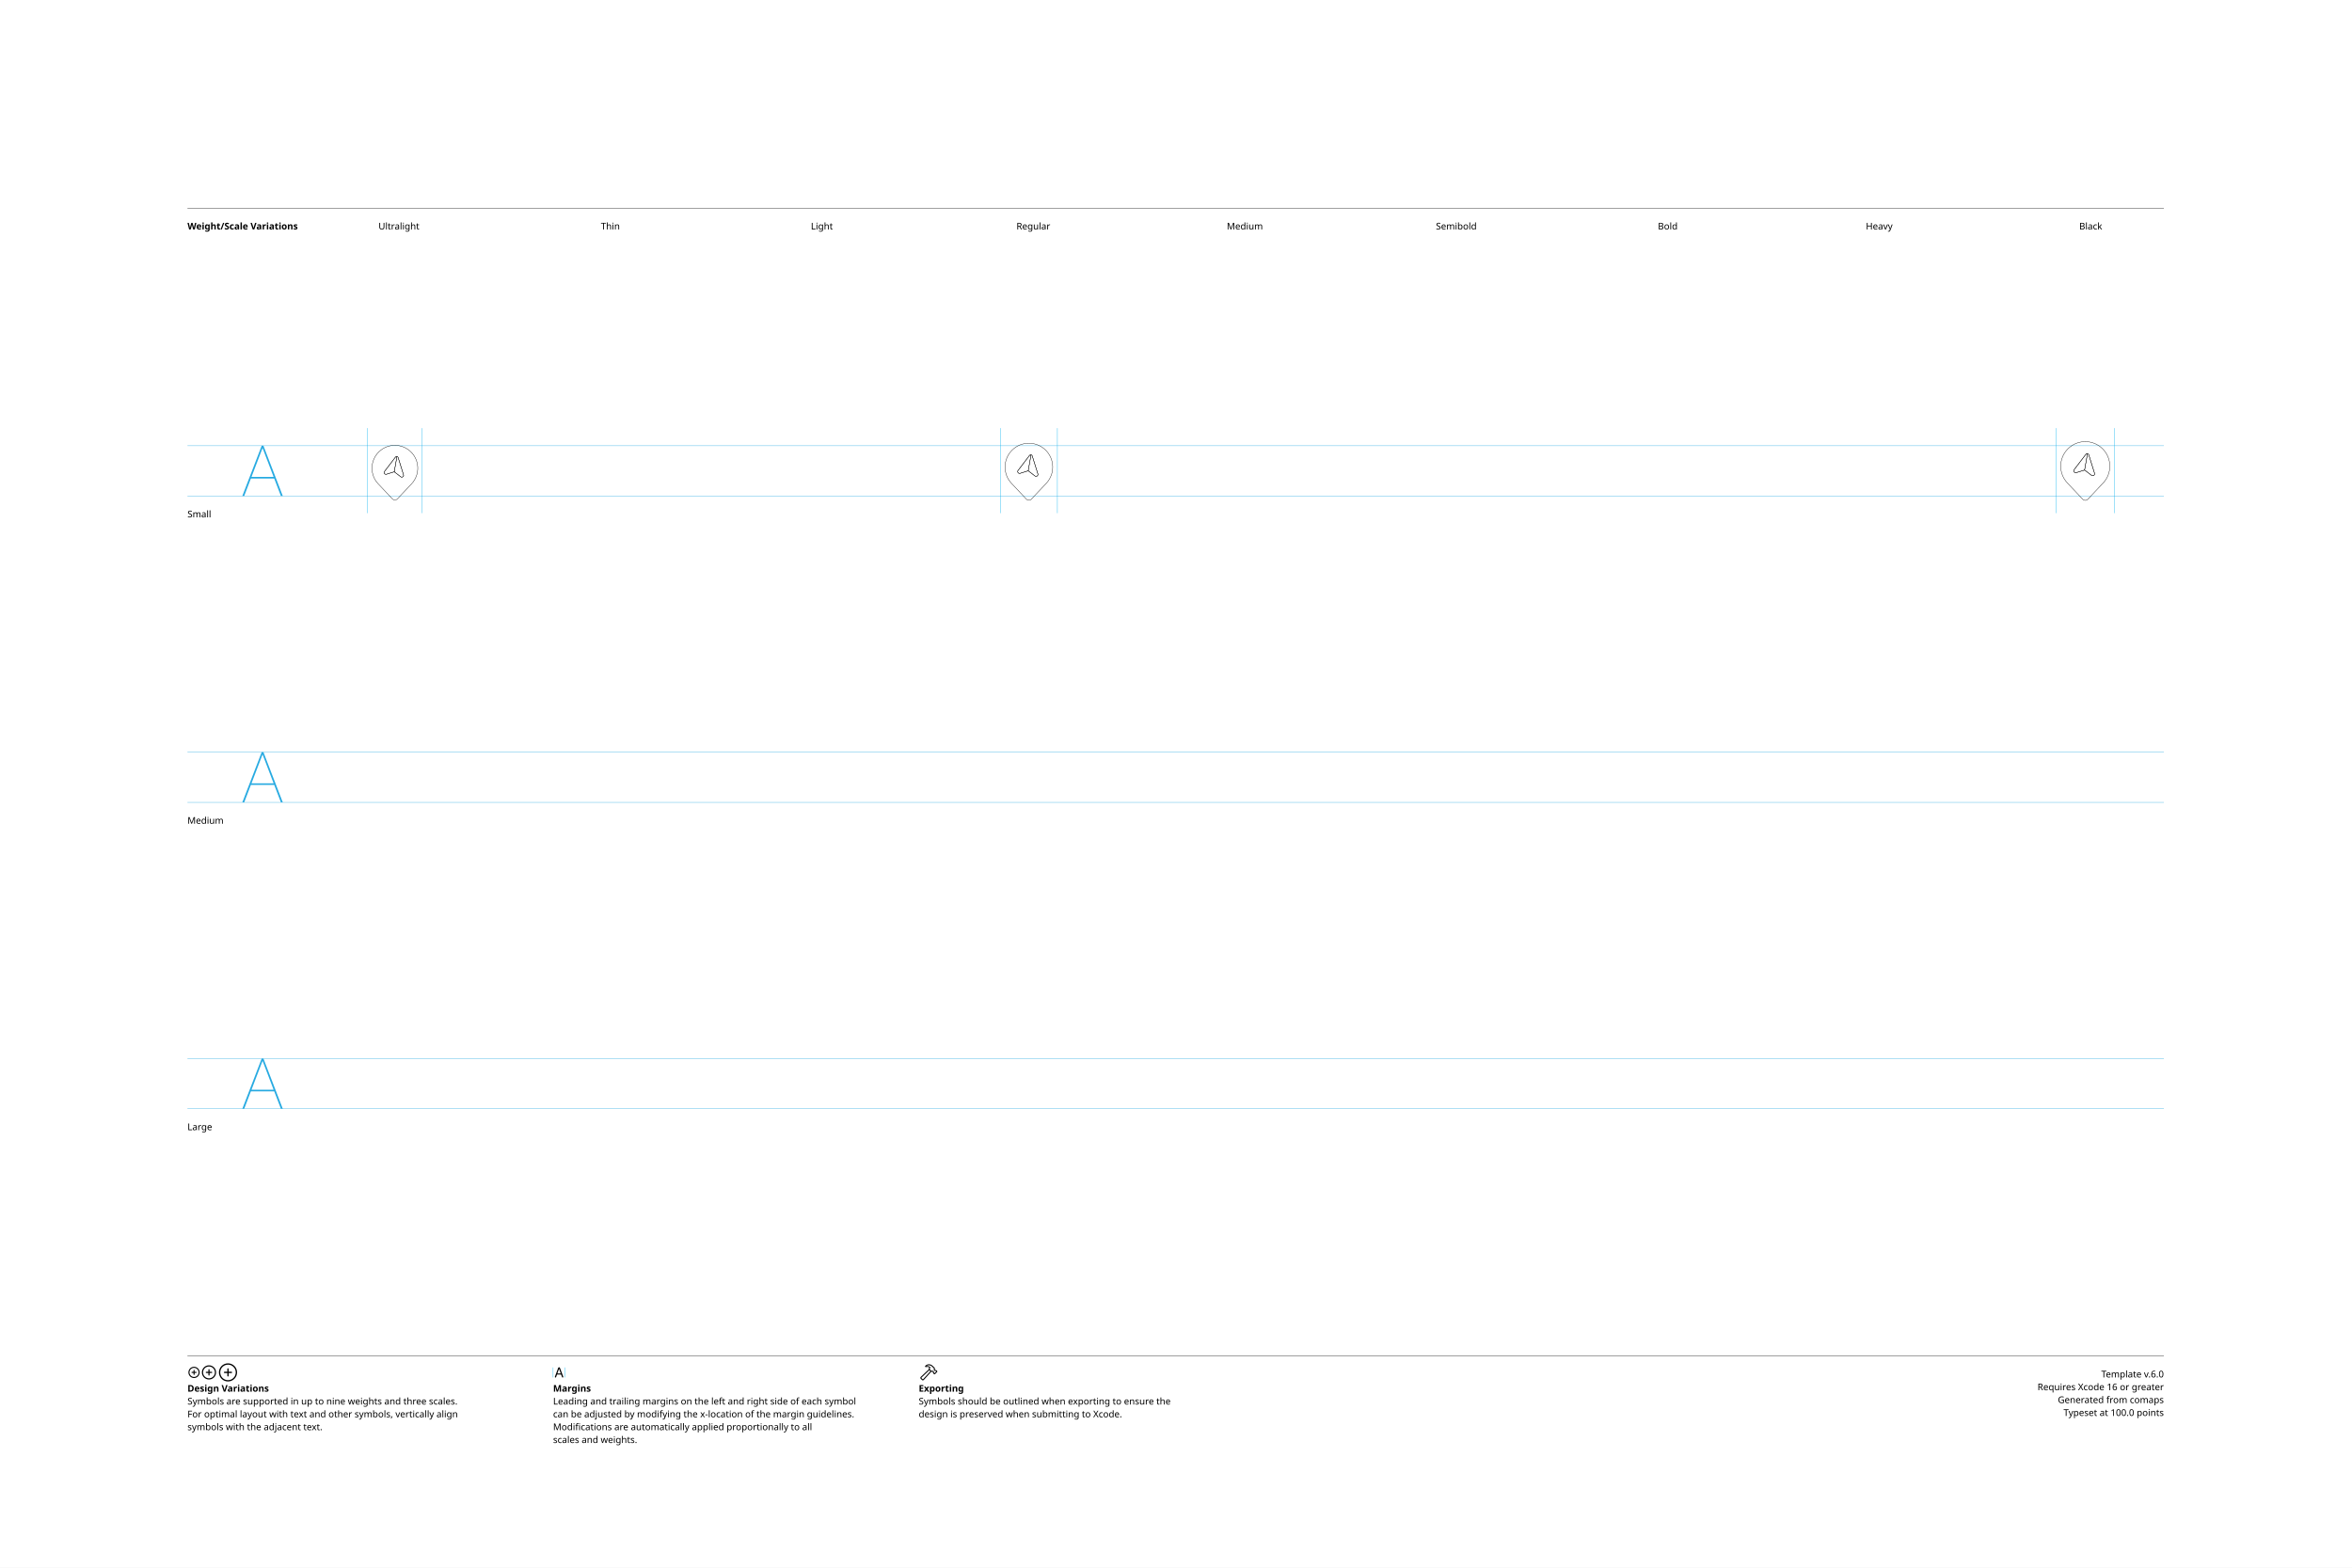
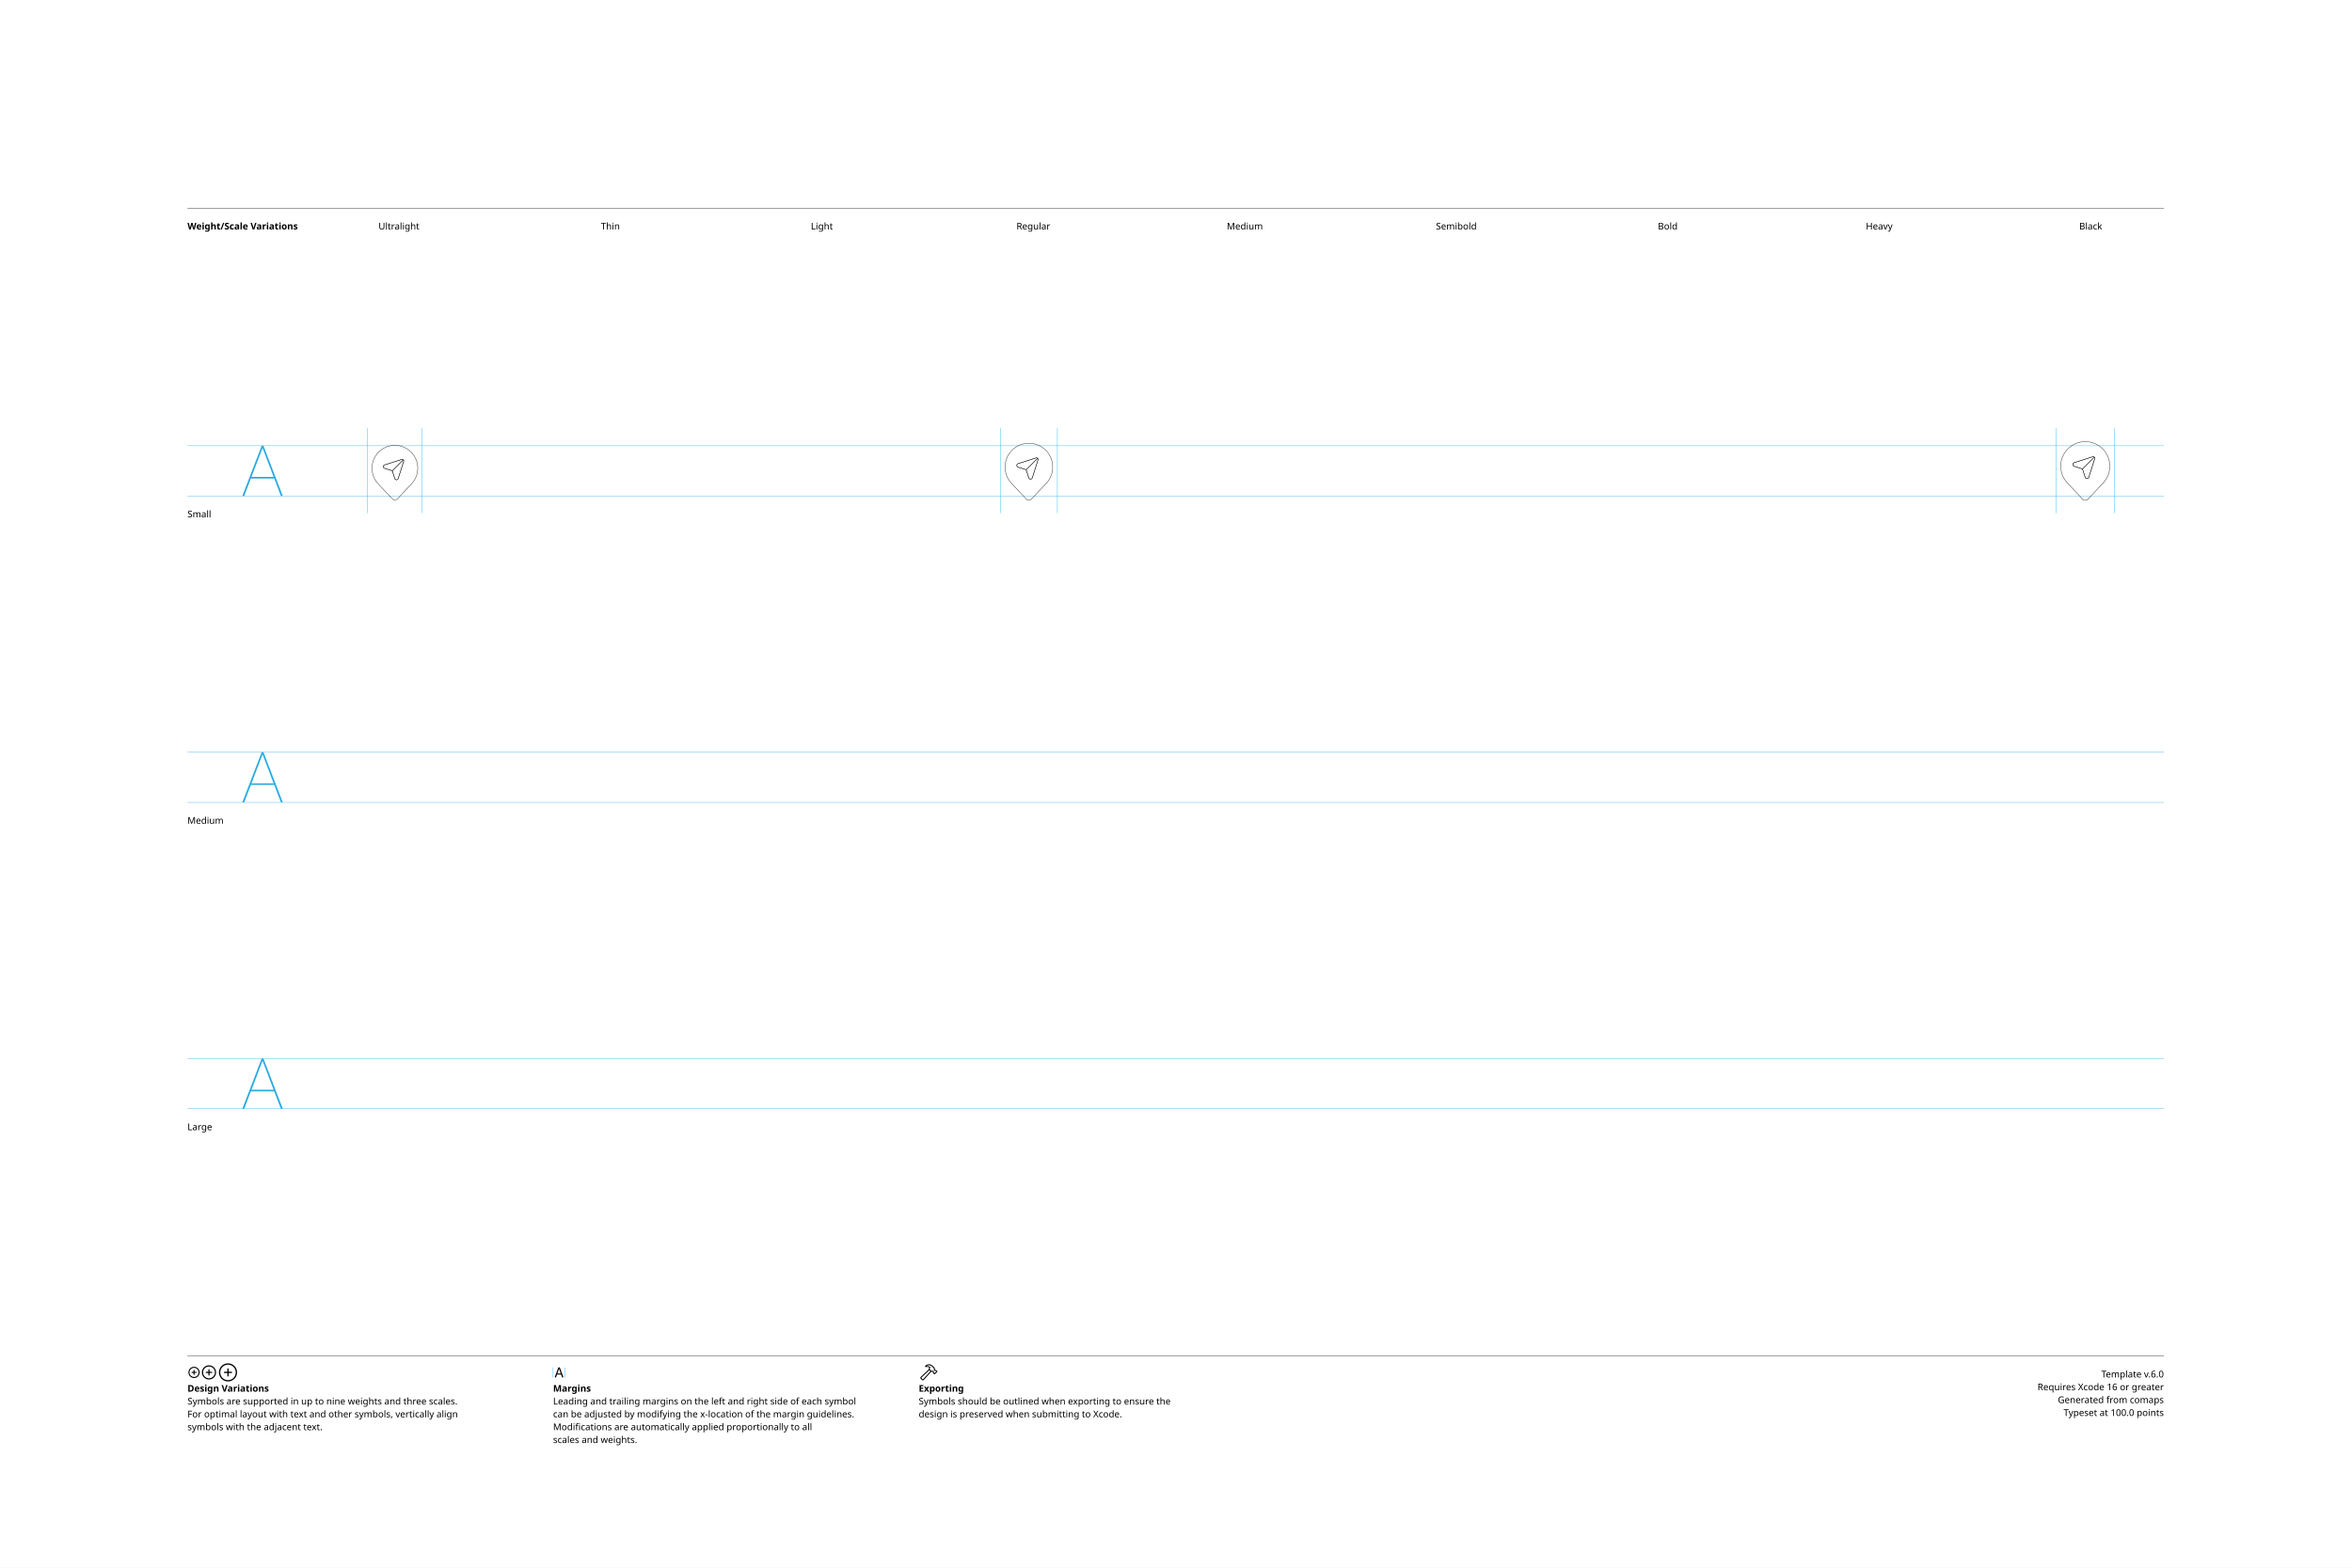
<svg xmlns="http://www.w3.org/2000/svg" version="1.1" viewBox="0 0 3300 2200">
  <style>.defaults {-sfsymbols-wiggle-style:clockwise;-sfsymbols-rotates-clockwise:true}

.monochrome-0 {-sfsymbols-motion-group:0}
.monochrome-1 {-sfsymbols-motion-group:0}
.monochrome-2 {-sfsymbols-motion-group:0}

.multicolor-0:custom {fill:#0F8B7E;-sfsymbols-motion-group:0}
.multicolor-1:custom {fill:#FFFFFF;-sfsymbols-motion-group:0}
.multicolor-2:custom {fill:#CFE5DF;-sfsymbols-motion-group:0}

.hierarchical-0:primary {-sfsymbols-motion-group:0}
.hierarchical-1:secondary {-sfsymbols-motion-group:0}
.hierarchical-2:secondary {-sfsymbols-motion-group:0}

.SFSymbolsPreviewWireframe {fill:none;opacity:1.0;stroke:black;stroke-width:0.5}
</style>
  <g id="Notes">
    <rect height="2200" id="artboard" style="fill:white;opacity:1" width="3300" x="0" y="0" />
    <line style="fill:none;stroke:black;opacity:1;stroke-width:0.5;" x1="263" x2="3036" y1="292" y2="292" />
    <text style="stroke:none;fill:black;font-family:sans-serif;font-size:13;font-weight:bold;" transform="matrix(1 0 0 1 263 322)">Weight/Scale Variations</text>
    <text style="stroke:none;fill:black;font-family:sans-serif;font-size:13;text-anchor:middle;" transform="matrix(1 0 0 1 559.711 322)">Ultralight</text>
    <text style="stroke:none;fill:black;font-family:sans-serif;font-size:13;text-anchor:middle;" transform="matrix(1 0 0 1 856.422 322)">Thin</text>
    <text style="stroke:none;fill:black;font-family:sans-serif;font-size:13;text-anchor:middle;" transform="matrix(1 0 0 1 1153.13 322)">Light</text>
    <text style="stroke:none;fill:black;font-family:sans-serif;font-size:13;text-anchor:middle;" transform="matrix(1 0 0 1 1449.84 322)">Regular</text>
    <text style="stroke:none;fill:black;font-family:sans-serif;font-size:13;text-anchor:middle;" transform="matrix(1 0 0 1 1746.56 322)">Medium</text>
    <text style="stroke:none;fill:black;font-family:sans-serif;font-size:13;text-anchor:middle;" transform="matrix(1 0 0 1 2043.27 322)">Semibold</text>
    <text style="stroke:none;fill:black;font-family:sans-serif;font-size:13;text-anchor:middle;" transform="matrix(1 0 0 1 2339.98 322)">Bold</text>
    <text style="stroke:none;fill:black;font-family:sans-serif;font-size:13;text-anchor:middle;" transform="matrix(1 0 0 1 2636.69 322)">Heavy</text>
    <text style="stroke:none;fill:black;font-family:sans-serif;font-size:13;text-anchor:middle;" transform="matrix(1 0 0 1 2933.4 322)">Black</text>
    <line style="fill:none;stroke:black;opacity:1;stroke-width:0.5;" x1="263" x2="3036" y1="1903" y2="1903" />
    <g transform="matrix(0.2 0 0 0.2 263 1933)">
      <path d="m46.24 4.15c21.777 0 39.453-17.627 39.453-39.404s-17.676-39.404-39.453-39.404c-21.729 0-39.404 17.627-39.404 39.404s17.676 39.404 39.404 39.404Zm0-7.422c-17.676 0-31.934-14.307-31.934-31.982s14.258-31.982 31.934-31.982 31.982 14.307 31.982 31.982-14.307 31.982-31.982 31.982Zm-17.969-31.982c0 2.148 1.514 3.613 3.76 3.613h10.498v10.596c0 2.197 1.465 3.711 3.613 3.711 2.246 0 3.711-1.514 3.711-3.711v-10.596h10.596c2.197 0 3.711-1.465 3.711-3.613 0-2.197-1.514-3.711-3.711-3.711h-10.596v-10.547c0-2.246-1.465-3.76-3.711-3.76-2.148 0-3.613 1.514-3.613 3.76v10.547h-10.498c-2.246 0-3.76 1.514-3.76 3.711Z" />
    </g>
    <g transform="matrix(0.2 0 0 0.2 281.506 1933)">
      <path d="m58.545 14.551c27.49 0 49.805-22.314 49.805-49.805s-22.314-49.805-49.805-49.805-49.805 22.314-49.805 49.805 22.314 49.805 49.805 49.805Zm0-8.301c-22.949 0-41.504-18.555-41.504-41.504s18.555-41.504 41.504-41.504 41.504 18.555 41.504 41.504-18.555 41.504-41.504 41.504Zm-22.656-41.504c0 2.393 1.66 4.004 4.15 4.004h14.355v14.404c0 2.441 1.66 4.15 4.053 4.15 2.441 0 4.15-1.66 4.15-4.15v-14.404h14.404c2.441 0 4.15-1.611 4.15-4.004 0-2.441-1.709-4.15-4.15-4.15h-14.404v-14.355c0-2.49-1.709-4.199-4.15-4.199-2.393 0-4.053 1.709-4.053 4.199v14.355h-14.355c-2.49 0-4.15 1.709-4.15 4.15Z" />
    </g>
    <g transform="matrix(0.2 0 0 0.2 304.924 1933)">
      <path d="m74.853 28.32c35.107 0 63.623-28.467 63.623-63.574s-28.516-63.623-63.623-63.623-63.574 28.516-63.574 63.623 28.467 63.574 63.574 63.574Zm0-9.082c-30.127 0-54.492-24.365-54.492-54.492s24.365-54.492 54.492-54.492 54.492 24.365 54.492 54.492-24.365 54.492-54.492 54.492Zm-28.857-54.492c0 2.588 1.855 4.395 4.59 4.395h19.727v19.775c0 2.686 1.855 4.59 4.443 4.59 2.686 0 4.541-1.855 4.541-4.59v-19.775h19.775c2.686 0 4.59-1.807 4.59-4.395 0-2.734-1.855-4.59-4.59-4.59h-19.775v-19.727c0-2.734-1.855-4.639-4.541-4.639-2.588 0-4.443 1.904-4.443 4.639v19.727h-19.727c-2.734 0-4.59 1.855-4.59 4.59Z" />
    </g>
    <text style="stroke:none;fill:black;font-family:sans-serif;font-size:13;font-weight:bold;" transform="matrix(1 0 0 1 263 1953)">Design Variations</text>
    <text style="stroke:none;fill:black;font-family:sans-serif;font-size:13;" transform="matrix(1 0 0 1 263 1971)">Symbols are supported in up to nine weights and three scales.</text>
    <text style="stroke:none;fill:black;font-family:sans-serif;font-size:13;" transform="matrix(1 0 0 1 263 1989)">For optimal layout with text and other symbols, vertically align</text>
    <text style="stroke:none;fill:black;font-family:sans-serif;font-size:13;" transform="matrix(1 0 0 1 263 2007)">symbols with the adjacent text.</text>
    <line style="fill:none;stroke:#00AEEF;stroke-width:0.5;opacity:1.0;" x1="776" x2="776" y1="1919" y2="1933" />
    <g transform="matrix(0.2 0 0 0.2 776 1933)">
      <path d="m16.553 0.781c2.588 0 3.857-0.977 4.785-3.711l6.299-17.236h28.809l6.299 17.236c0.928 2.734 2.197 3.711 4.736 3.711 2.588 0 4.248-1.562 4.248-4.004 0-0.83-0.146-1.611-0.537-2.637l-22.9-60.986c-1.123-2.979-3.125-4.492-6.25-4.492-3.027 0-5.078 1.465-6.152 4.443l-22.9 61.084c-0.391 1.025-0.537 1.807-0.537 2.637 0 2.441 1.562 3.955 4.102 3.955Zm13.477-28.369 11.865-32.861h0.244l11.865 32.861Z" />
    </g>
    <line style="fill:none;stroke:#00AEEF;stroke-width:0.5;opacity:1.0;" x1="792.836" x2="792.836" y1="1919" y2="1933" />
    <text style="stroke:none;fill:black;font-family:sans-serif;font-size:13;font-weight:bold;" transform="matrix(1 0 0 1 776 1953)">Margins</text>
    <text style="stroke:none;fill:black;font-family:sans-serif;font-size:13;" transform="matrix(1 0 0 1 776 1971)">Leading and trailing margins on the left and right side of each symbol</text>
    <text style="stroke:none;fill:black;font-family:sans-serif;font-size:13;" transform="matrix(1 0 0 1 776 1989)">can be adjusted by modifying the x-location of the margin guidelines.</text>
    <text style="stroke:none;fill:black;font-family:sans-serif;font-size:13;" transform="matrix(1 0 0 1 776 2007)">Modifications are automatically applied proportionally to all</text>
    <text style="stroke:none;fill:black;font-family:sans-serif;font-size:13;" transform="matrix(1 0 0 1 776 2025)">scales and weights.</text>
    <g transform="matrix(0.2 0 0 0.2 1289 1933)">
      <path d="m14.209 9.326 8.496 8.545c4.297 4.346 9.229 4.053 13.867-1.074l53.467-58.935-4.834-4.883-53.076 58.398c-1.758 2.002-3.418 2.49-5.762 0.146l-5.859-5.811c-2.344-2.295-1.807-4.004 0.195-5.811l57.373-54.004-4.883-4.834-57.959 54.443c-4.932 4.59-5.322 9.473-1.025 13.818Zm32.08-90.967c-2.1 2.051-2.246 4.932-1.074 6.885 1.172 1.807 3.467 2.979 6.689 2.148 7.324-1.709 14.941-2.002 22.07 2.686l-2.93 7.275c-1.709 4.15-0.83 7.08 1.855 9.814l11.475 11.572c2.441 2.441 4.492 2.539 7.324 2.051l5.322-0.977 3.32 3.369-0.195 2.783c-0.195 2.49 0.439 4.395 2.881 6.787l3.809 3.711c2.393 2.393 5.469 2.539 7.812 0.195l14.551-14.6c2.344-2.344 2.246-5.322-0.146-7.715l-3.857-3.809c-2.393-2.393-4.248-3.174-6.641-2.979l-2.881 0.244-3.223-3.174 1.221-5.615c0.635-2.832-0.146-5.029-3.076-7.959l-10.986-10.938c-16.699-16.602-38.867-16.211-53.32-1.758Zm7.471 1.855c12.158-8.887 28.613-7.373 39.746 3.76l12.158 12.06c1.172 1.172 1.367 2.1 1.025 3.809l-1.611 7.422 7.52 7.422 4.932-0.293c1.27-0.049 1.66 0.049 2.637 1.025l2.881 2.881-12.207 12.207-2.881-2.881c-0.977-0.977-1.123-1.367-1.074-2.686l0.342-4.883-7.471-7.422-7.617 1.27c-1.611 0.342-2.344 0.195-3.564-0.977l-10.01-10.01c-1.27-1.172-1.416-2.002-0.635-3.857l4.395-10.449c-7.812-7.275-17.969-10.4-28.125-7.422-0.781 0.195-1.074-0.439-0.439-0.977Z" />
    </g>
    <text style="stroke:none;fill:black;font-family:sans-serif;font-size:13;font-weight:bold;" transform="matrix(1 0 0 1 1289 1953)">Exporting</text>
    <text style="stroke:none;fill:black;font-family:sans-serif;font-size:13;" transform="matrix(1 0 0 1 1289 1971)">Symbols should be outlined when exporting to ensure the</text>
    <text style="stroke:none;fill:black;font-family:sans-serif;font-size:13;" transform="matrix(1 0 0 1 1289 1989)">design is preserved when submitting to Xcode.</text>
    <text id="template-version" style="stroke:none;fill:black;font-family:sans-serif;font-size:13;text-anchor:end;" transform="matrix(1 0 0 1 3036 1933)">Template v.6.0</text>
    <text style="stroke:none;fill:black;font-family:sans-serif;font-size:13;text-anchor:end;" transform="matrix(1 0 0 1 3036 1951)">Requires Xcode 16 or greater</text>
    <text id="descriptive-name" style="stroke:none;fill:black;font-family:sans-serif;font-size:13;text-anchor:end;" transform="matrix(1 0 0 1 3036 1969)">Generated from comaps</text>
    <text style="stroke:none;fill:black;font-family:sans-serif;font-size:13;text-anchor:end;" transform="matrix(1 0 0 1 3036 1987)">Typeset at 100.0 points</text>
    <text style="stroke:none;fill:black;font-family:sans-serif;font-size:13;" transform="matrix(1 0 0 1 263 726)">Small</text>
    <text style="stroke:none;fill:black;font-family:sans-serif;font-size:13;" transform="matrix(1 0 0 1 263 1156)">Medium</text>
    <text style="stroke:none;fill:black;font-family:sans-serif;font-size:13;" transform="matrix(1 0 0 1 263 1586)">Large</text>
  </g>
  <g id="Guides">
    <g id="H-reference" style="fill:#27AAE1;stroke:none;" transform="matrix(1 0 0 1 339 696)">
      <path d="M0.994 0L3.638 0L29.328-67.132L30.03-67.132L30.03-70.459L28.123-70.459ZM11.688-24.48L46.981-24.48L46.231-26.729L12.438-26.729ZM55.12 0L57.764 0L30.638-70.459L29.433-70.459L29.433-67.132Z" />
    </g>
    <line id="Baseline-S" style="fill:none;stroke:#27AAE1;opacity:1;stroke-width:0.5;" x1="263" x2="3036" y1="696" y2="696" />
    <line id="Capline-S" style="fill:none;stroke:#27AAE1;opacity:1;stroke-width:0.5;" x1="263" x2="3036" y1="625.541" y2="625.541" />
    <g id="H-reference" style="fill:#27AAE1;stroke:none;" transform="matrix(1 0 0 1 339 1126)">
      <path d="M0.994 0L3.638 0L29.328-67.132L30.03-67.132L30.03-70.459L28.123-70.459ZM11.688-24.48L46.981-24.48L46.231-26.729L12.438-26.729ZM55.12 0L57.764 0L30.638-70.459L29.433-70.459L29.433-67.132Z" />
    </g>
    <line id="Baseline-M" style="fill:none;stroke:#27AAE1;opacity:1;stroke-width:0.5;" x1="263" x2="3036" y1="1126" y2="1126" />
    <line id="Capline-M" style="fill:none;stroke:#27AAE1;opacity:1;stroke-width:0.5;" x1="263" x2="3036" y1="1055.54" y2="1055.54" />
    <g id="H-reference" style="fill:#27AAE1;stroke:none;" transform="matrix(1 0 0 1 339 1556)">
      <path d="M0.994 0L3.638 0L29.328-67.132L30.03-67.132L30.03-70.459L28.123-70.459ZM11.688-24.48L46.981-24.48L46.231-26.729L12.438-26.729ZM55.12 0L57.764 0L30.638-70.459L29.433-70.459L29.433-67.132Z" />
    </g>
    <line id="Baseline-L" style="fill:none;stroke:#27AAE1;opacity:1;stroke-width:0.5;" x1="263" x2="3036" y1="1556" y2="1556" />
    <line id="Capline-L" style="fill:none;stroke:#27AAE1;opacity:1;stroke-width:0.5;" x1="263" x2="3036" y1="1485.54" y2="1485.54" />
    <line id="right-margin-Black-S" style="fill:none;stroke:#00AEEF;stroke-width:0.5;opacity:1.0;" x1="2966.97" x2="2966.97" y1="600.785" y2="720.121" />
    <line id="left-margin-Black-S" style="fill:none;stroke:#00AEEF;stroke-width:0.5;opacity:1.0;" x1="2884.57" x2="2884.57" y1="600.785" y2="720.121" />
    <line id="right-margin-Regular-S" style="fill:none;stroke:#00AEEF;stroke-width:0.5;opacity:1.0;" x1="1483.58" x2="1483.58" y1="600.785" y2="720.121" />
    <line id="left-margin-Regular-S" style="fill:none;stroke:#00AEEF;stroke-width:0.5;opacity:1.0;" x1="1403.58" x2="1403.58" y1="600.785" y2="720.121" />
    <line id="right-margin-Ultralight-S" style="fill:none;stroke:#00AEEF;stroke-width:0.5;opacity:1.0;" x1="592.45" x2="592.45" y1="600.785" y2="720.121" />
    <line id="left-margin-Ultralight-S" style="fill:none;stroke:#00AEEF;stroke-width:0.5;opacity:1.0;" x1="515.65" x2="515.65" y1="600.785" y2="720.121" />
  </g>
  <g id="Symbols">
    <g id="Black-S" transform="matrix(1 0 0 1 2884.57 696)">
-       <path class="monochrome-0 multicolor-0:custom hierarchical-0:primary SFSymbolsPreviewWireframe" d="M66.26 -18.17L44.78 4.63C43.85 5.62 42.56 6.18 41.2 6.18C39.84 6.18 38.55 5.62 37.62 4.63L16.14 -18.17C3.27 -31.82 3.69 -53.25 17.09 -66.39C30.48 -79.52 51.92 -79.52 65.31 -66.39C78.71 -53.25 79.13 -31.82 66.26 -18.17ZM25.59 -36.92C24.88 -35.98 24.85 -34.69 25.53 -33.72C26.2 -32.76 27.42 -32.34 28.55 -32.69L39.51 -36.14C39.97 -36.29 40.47 -36.2 40.86 -35.91L49.97 -28.92C50.91 -28.21 52.19 -28.18 53.16 -28.86C54.12 -29.53 54.54 -30.75 54.2 -31.87L46.05 -57.97C45.8 -58.76 45.14 -59.35 44.32 -59.49C43.51 -59.63 42.68 -59.31 42.18 -58.65Z" />
-       <path class="monochrome-1 multicolor-1:custom hierarchical-1:secondary SFSymbolsPreviewWireframe" d="M40.21 -36.19C39.98 -36.23 39.74 -36.21 39.51 -36.14L28.55 -32.69C27.42 -32.34 26.2 -32.76 25.53 -33.72C24.85 -34.69 24.88 -35.98 25.59 -36.92L42.18 -58.65C42.68 -59.31 43.51 -59.63 44.32 -59.49Z" />
-       <path class="monochrome-2 multicolor-2:custom hierarchical-2:secondary SFSymbolsPreviewWireframe" d="M44.32 -59.49C45.14 -59.35 45.8 -58.76 46.05 -57.97L54.2 -31.87C54.54 -30.75 54.12 -29.53 53.16 -28.86C52.19 -28.18 50.91 -28.21 49.97 -28.92L40.86 -35.91C40.67 -36.05 40.45 -36.15 40.21 -36.19Z" />
+       <path class="monochrome-0 multicolor-0:custom hierarchical-0:primary SFSymbolsPreviewWireframe" d="M66.26 -18.17L44.78 4.63C43.85 5.62 42.56 6.18 41.2 6.18C39.84 6.18 38.55 5.62 37.62 4.63L16.14 -18.17C3.27 -31.82 3.69 -53.25 17.09 -66.39C30.48 -79.52 51.92 -79.52 65.31 -66.39C78.71 -53.25 79.13 -31.82 66.26 -18.17ZM25.62 -46.75C24.5 -46.39 23.74 -45.34 23.74 -44.17C23.75 -42.99 24.51 -41.95 25.63 -41.59L36.58 -38.13C37.04 -37.99 37.4 -37.63 37.55 -37.17L41.01 -26.21C41.37 -25.09 42.41 -24.33 43.59 -24.33C44.77 -24.33 45.81 -25.09 46.17 -26.21L54.45 -52.26C54.7 -53.05 54.49 -53.91 53.91 -54.5C53.32 -55.08 52.46 -55.29 51.67 -55.04Z" />
+       <path class="monochrome-1 multicolor-1:custom hierarchical-1:secondary SFSymbolsPreviewWireframe" d="M37.18 -37.77C37.01 -37.94 36.81 -38.06 36.58 -38.13L25.63 -41.59C24.51 -41.95 23.75 -42.99 23.74 -44.17C23.74 -45.34 24.5 -46.39 25.62 -46.75L51.67 -55.04C52.46 -55.29 53.33 -55.08 53.91 -54.49Z" />
+       <path class="monochrome-2 multicolor-2:custom hierarchical-2:secondary SFSymbolsPreviewWireframe" d="M53.91 -54.49C54.49 -53.91 54.7 -53.05 54.45 -52.26L46.17 -26.21C45.81 -25.09 44.77 -24.33 43.59 -24.33C42.41 -24.33 41.37 -25.09 41.01 -26.21L37.55 -37.17C37.48 -37.4 37.35 -37.6 37.18 -37.77Z" />
    </g>
    <g id="Regular-S" transform="matrix(1 0 0 1 1403.58 696)">
-       <path class="monochrome-0 multicolor-0:custom hierarchical-0:primary SFSymbolsPreviewWireframe" d="M64.33 -17.64L43.48 4.5C42.58 5.46 41.32 6 40 6C38.68 6 37.42 5.46 36.52 4.5L15.67 -17.64C3.19 -30.89 3.6 -51.69 16.6 -64.44C29.6 -77.18 50.4 -77.18 63.4 -64.44C76.4 -51.69 76.81 -30.89 64.33 -17.64ZM24.85 -35.84C24.16 -34.93 24.14 -33.68 24.79 -32.75C25.45 -31.81 26.63 -31.41 27.72 -31.74L38.36 -35.09C38.81 -35.23 39.3 -35.15 39.67 -34.86L48.52 -28.07C49.43 -27.38 50.68 -27.36 51.61 -28.01C52.55 -28.67 52.95 -29.85 52.62 -30.94L44.71 -56.28C44.47 -57.05 43.82 -57.61 43.03 -57.75C42.24 -57.89 41.44 -57.58 40.95 -56.94Z" />
-       <path class="monochrome-1 multicolor-1:custom hierarchical-1:secondary SFSymbolsPreviewWireframe" d="M39.04 -35.14C38.81 -35.18 38.58 -35.16 38.36 -35.09L27.72 -31.74C26.63 -31.41 25.45 -31.81 24.79 -32.75C24.14 -33.68 24.16 -34.93 24.85 -35.84L40.95 -56.94C41.44 -57.58 42.24 -57.89 43.03 -57.75Z" />
-       <path class="monochrome-2 multicolor-2:custom hierarchical-2:secondary SFSymbolsPreviewWireframe" d="M43.03 -57.75C43.82 -57.61 44.47 -57.05 44.71 -56.28L52.62 -30.94C52.95 -29.85 52.55 -28.67 51.61 -28.01C50.68 -27.36 49.43 -27.38 48.52 -28.07L39.67 -34.86C39.49 -35 39.27 -35.1 39.04 -35.14Z" />
+       <path class="monochrome-0 multicolor-0:custom hierarchical-0:primary SFSymbolsPreviewWireframe" d="M64.33 -17.64L43.48 4.5C42.58 5.46 41.32 6 40 6C38.68 6 37.42 5.46 36.52 4.5L15.67 -17.64C3.19 -30.89 3.6 -51.69 16.6 -64.44C29.6 -77.18 50.4 -77.18 63.4 -64.44C76.4 -51.69 76.81 -30.89 64.33 -17.64ZM24.88 -45.39C23.79 -45.04 23.05 -44.03 23.05 -42.89C23.05 -41.74 23.79 -40.73 24.88 -40.38L35.52 -37.02C35.96 -36.88 36.31 -36.53 36.45 -36.09L39.81 -25.45C40.16 -24.36 41.17 -23.62 42.31 -23.62C43.46 -23.61 44.47 -24.35 44.82 -25.44L52.87 -50.74C53.11 -51.51 52.91 -52.34 52.34 -52.91C51.77 -53.48 50.94 -53.68 50.17 -53.44Z" />
+       <path class="monochrome-1 multicolor-1:custom hierarchical-1:secondary SFSymbolsPreviewWireframe" d="M36.1 -36.67C35.94 -36.83 35.74 -36.95 35.52 -37.02L24.88 -40.38C23.79 -40.73 23.05 -41.74 23.05 -42.89C23.05 -44.03 23.79 -45.04 24.88 -45.39L50.17 -53.44C50.94 -53.68 51.77 -53.48 52.34 -52.91Z" />
+       <path class="monochrome-2 multicolor-2:custom hierarchical-2:secondary SFSymbolsPreviewWireframe" d="M52.34 -52.91C52.91 -52.34 53.11 -51.51 52.87 -50.74L44.82 -25.44C44.47 -24.35 43.46 -23.61 42.31 -23.62C41.17 -23.62 40.16 -24.36 39.81 -25.45L36.45 -36.09C36.38 -36.31 36.26 -36.51 36.1 -36.67Z" />
    </g>
    <g id="Ultralight-S" transform="matrix(1 0 0 1 515.649 696)">
-       <path class="monochrome-0 multicolor-0:custom hierarchical-0:primary SFSymbolsPreviewWireframe" d="M61.76 -16.94L41.74 4.32C40.87 5.24 39.66 5.76 38.4 5.76C37.14 5.76 35.93 5.24 35.06 4.32L15.04 -16.94C3.05 -29.66 3.44 -49.64 15.93 -61.88C28.41 -74.12 48.39 -74.12 60.87 -61.88C73.36 -49.64 73.75 -29.66 61.76 -16.94ZM23.85 -34.41C23.18 -33.54 23.15 -32.33 23.78 -31.43C24.41 -30.52 25.56 -30.14 26.61 -30.47L36.83 -33.69C37.26 -33.82 37.72 -33.74 38.08 -33.47L46.58 -26.95C47.45 -26.28 48.66 -26.25 49.56 -26.88C50.47 -27.51 50.85 -28.66 50.52 -29.71L42.92 -54.03C42.69 -54.77 42.07 -55.31 41.31 -55.45C40.55 -55.58 39.78 -55.28 39.31 -54.66Z" />
-       <path class="monochrome-1 multicolor-1:custom hierarchical-1:secondary SFSymbolsPreviewWireframe" d="M37.48 -33.73C37.26 -33.77 37.04 -33.75 36.83 -33.69L26.61 -30.47C25.56 -30.14 24.41 -30.52 23.78 -31.43C23.15 -32.33 23.18 -33.54 23.85 -34.41L39.31 -54.66C39.78 -55.27 40.55 -55.58 41.31 -55.44Z" />
-       <path class="monochrome-2 multicolor-2:custom hierarchical-2:secondary SFSymbolsPreviewWireframe" d="M41.31 -55.44C42.07 -55.31 42.69 -54.76 42.92 -54.03L50.52 -29.71C50.85 -28.66 50.47 -27.51 49.56 -26.88C48.66 -26.25 47.45 -26.28 46.58 -26.95L38.08 -33.47C37.9 -33.6 37.7 -33.69 37.48 -33.73Z" />
+       <path class="monochrome-0 multicolor-0:custom hierarchical-0:primary SFSymbolsPreviewWireframe" d="M61.76 -16.94L41.74 4.32C40.87 5.24 39.66 5.76 38.4 5.76C37.14 5.76 35.93 5.24 35.06 4.32L15.04 -16.94C3.05 -29.66 3.44 -49.64 15.93 -61.88C28.41 -74.12 48.39 -74.12 60.87 -61.88C73.36 -49.64 73.75 -29.66 61.76 -16.94ZM23.88 -43.57C22.83 -43.24 22.12 -42.26 22.12 -41.16C22.12 -40.06 22.84 -39.09 23.89 -38.76L34.1 -35.54C34.53 -35.4 34.86 -35.07 35 -34.64L38.22 -24.43C38.55 -23.38 39.52 -22.66 40.62 -22.66C41.72 -22.66 42.7 -23.37 43.03 -24.42L50.75 -48.71C50.99 -49.44 50.79 -50.25 50.24 -50.79C49.7 -51.34 48.89 -51.54 48.16 -51.3Z" />
+       <path class="monochrome-1 multicolor-1:custom hierarchical-1:secondary SFSymbolsPreviewWireframe" d="M34.66 -35.2C34.5 -35.36 34.31 -35.47 34.1 -35.54L23.89 -38.76C22.84 -39.09 22.12 -40.06 22.12 -41.16C22.12 -42.26 22.83 -43.24 23.88 -43.57L48.16 -51.3C48.9 -51.54 49.7 -51.34 50.25 -50.79Z" />
+       <path class="monochrome-2 multicolor-2:custom hierarchical-2:secondary SFSymbolsPreviewWireframe" d="M50.25 -50.79C50.79 -50.24 50.98 -49.44 50.75 -48.71L43.03 -24.42C42.7 -23.37 41.72 -22.66 40.62 -22.66C39.52 -22.66 38.55 -23.38 38.22 -24.43L35 -34.64C34.93 -34.85 34.82 -35.04 34.66 -35.2Z" />
    </g>
  </g>
</svg>
